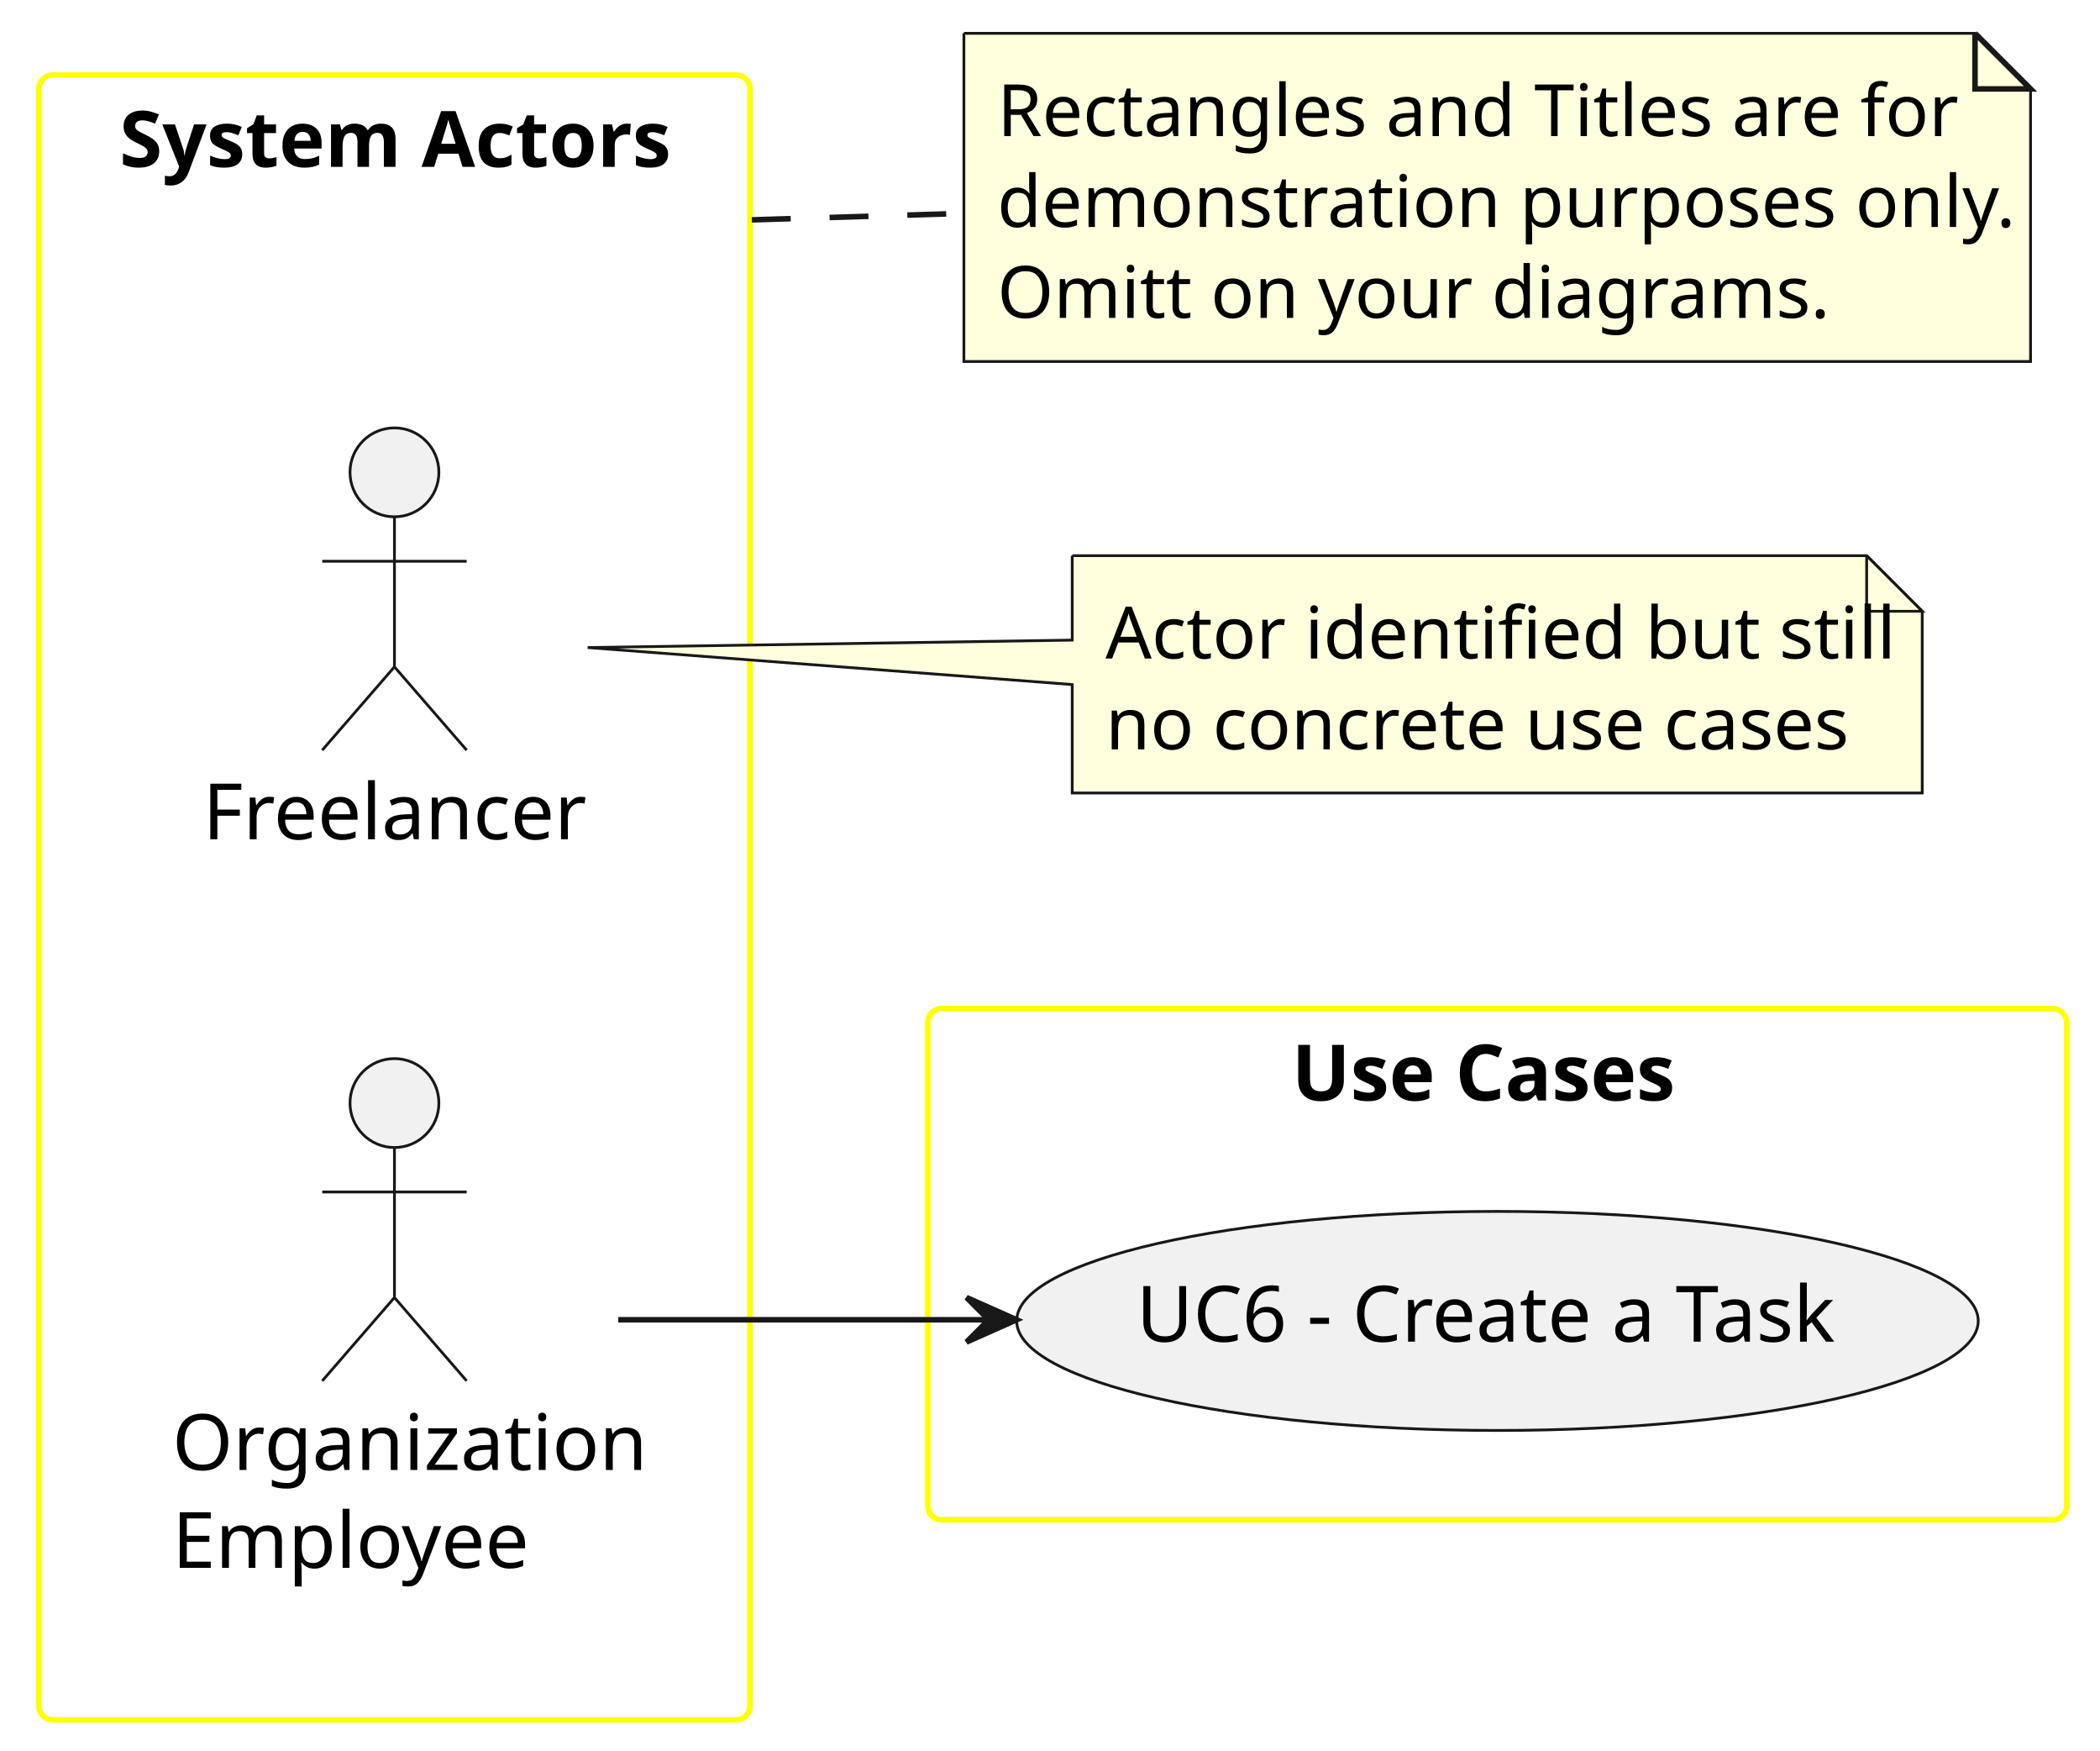
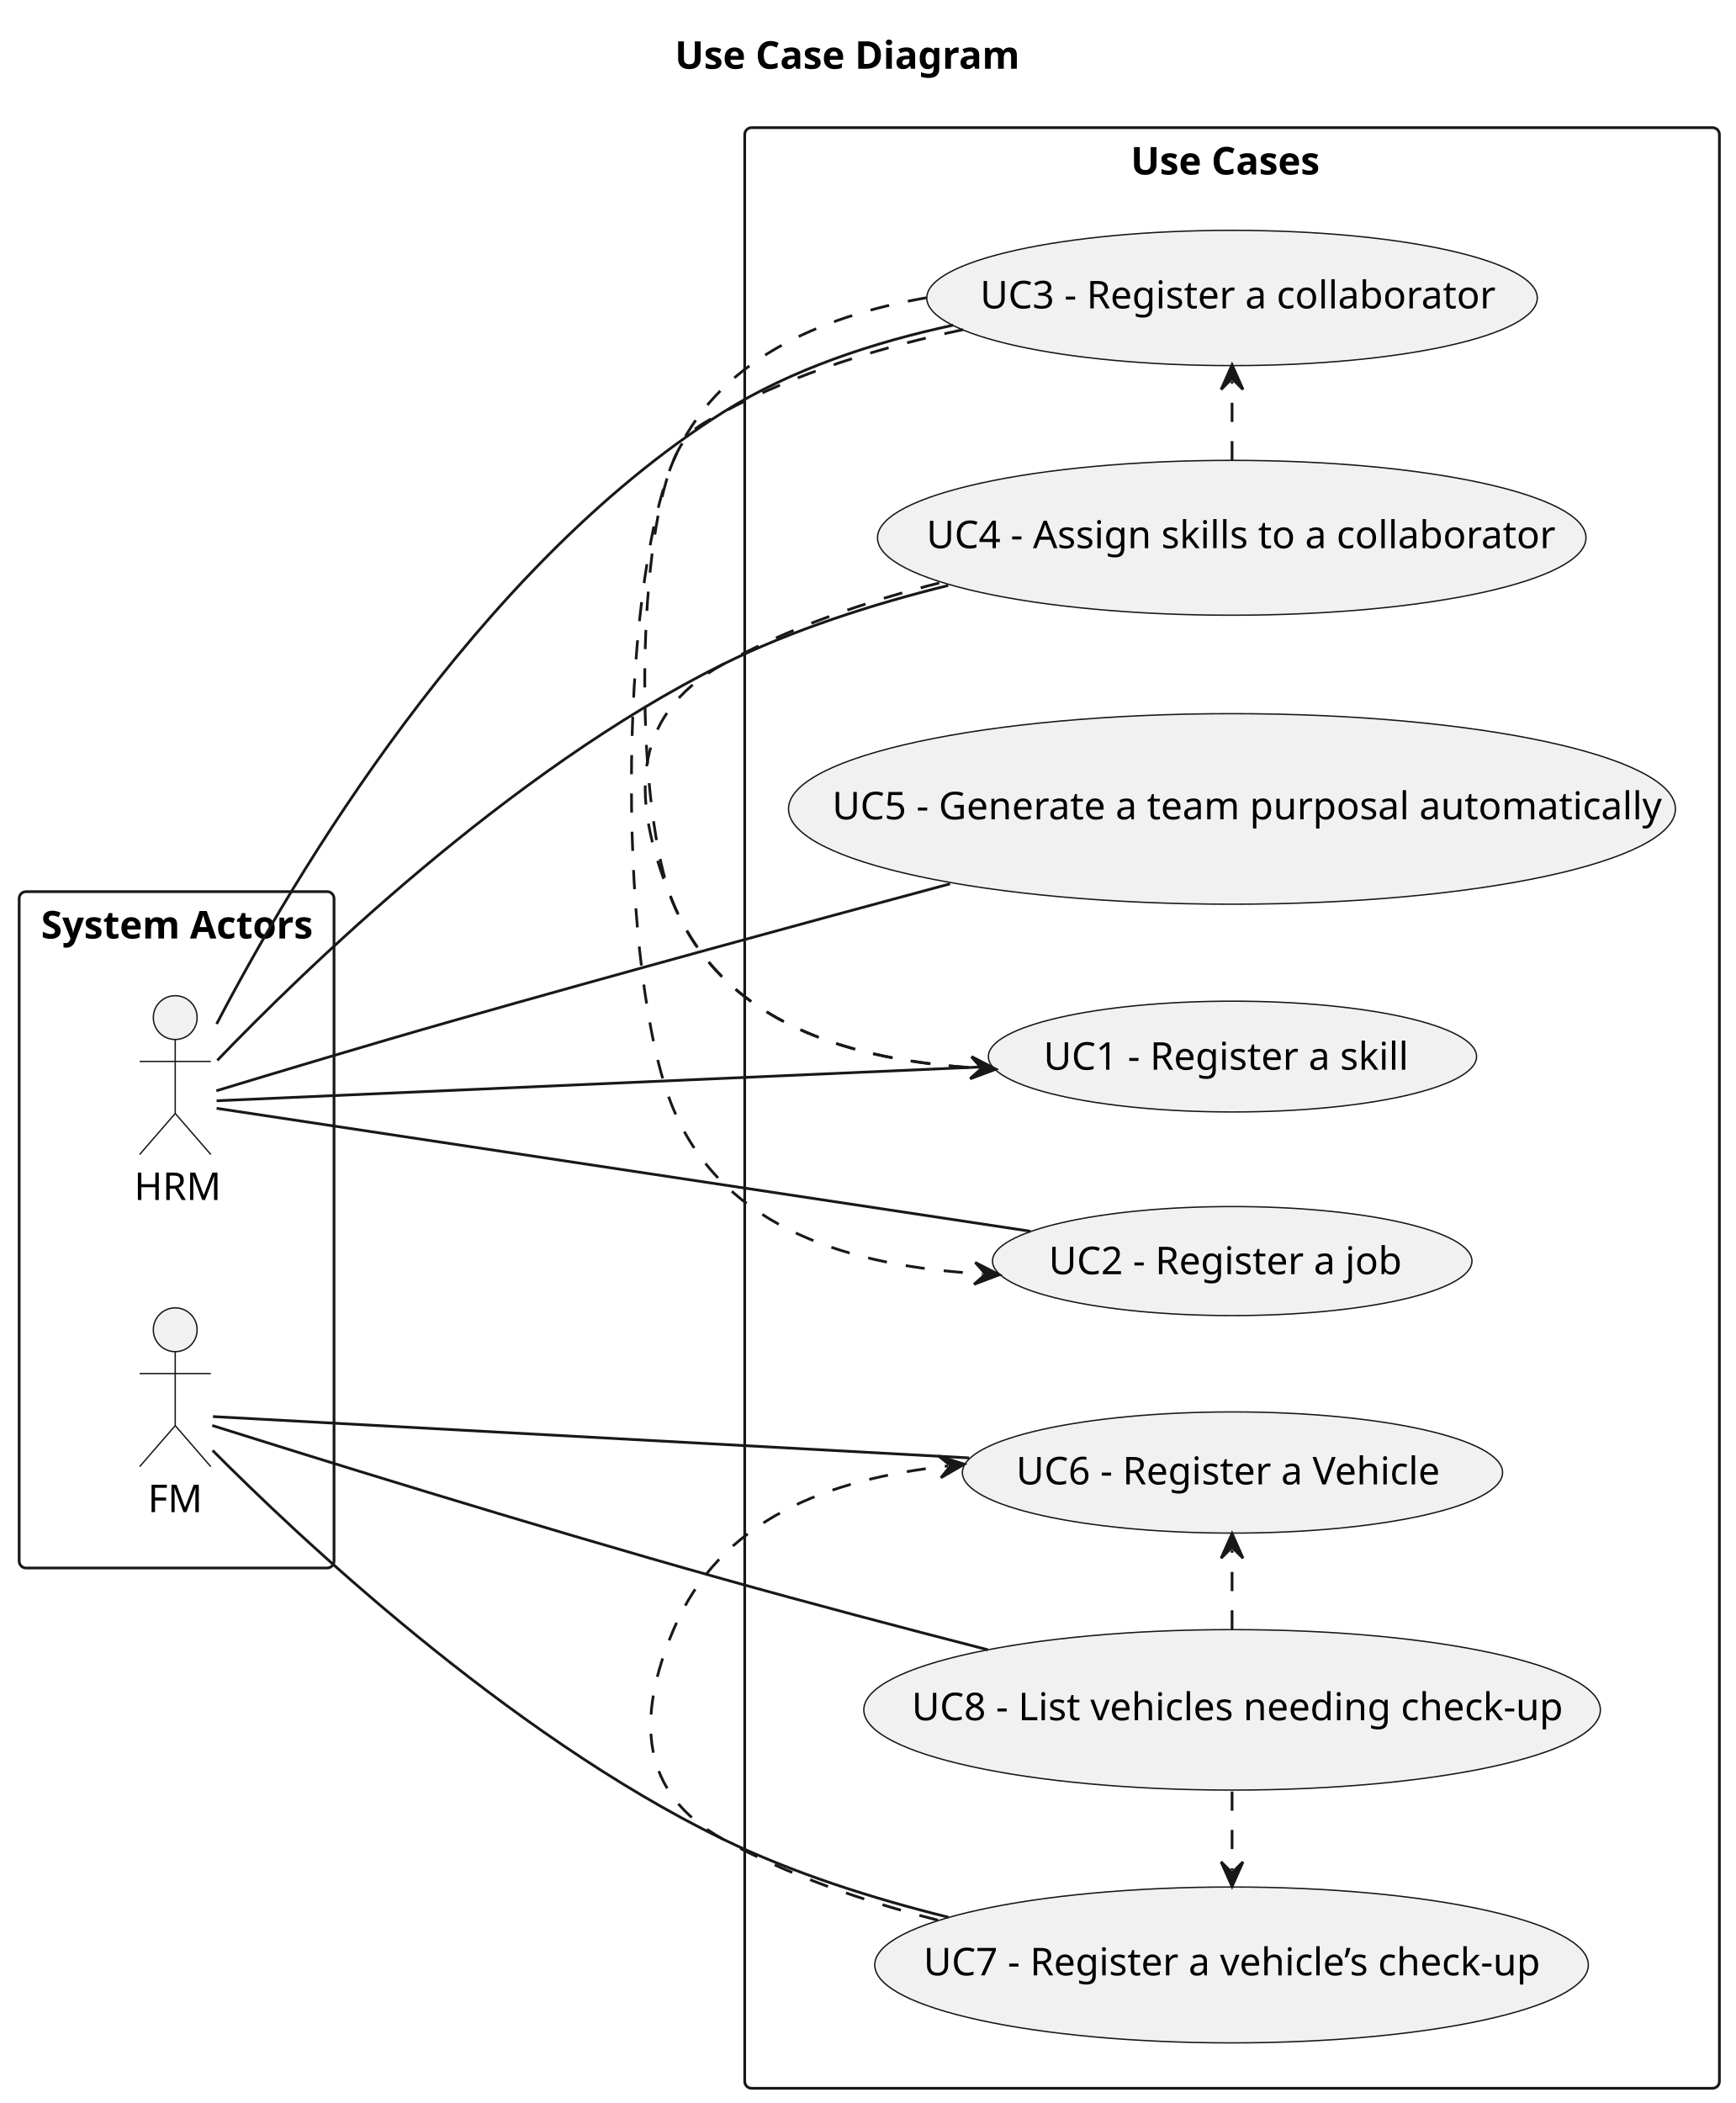
- <svg xmlns="http://www.w3.org/2000/svg" contentStyleType="text/css" height="315px" preserveAspectRatio="none" style="width:378px;height:315px;background:#FFFFFF;" version="1.1" viewBox="0 0 378 315" width="378px" zoomAndPan="magnify">
+ <svg xmlns="http://www.w3.org/2000/svg" contentStyleType="text/css" height="768px" preserveAspectRatio="none" style="width:634px;height:768px;background:#FFFFFF;" version="1.1" viewBox="0 0 634 768" width="634px" zoomAndPan="magnify">
  <defs />
  <g>
+     <text fill="#000000" font-family="sans-serif" font-size="14" font-weight="bold" lengthAdjust="spacing" textLength="127" x="246.5" y="25.107">Use Case Diagram</text>
    <g id="cluster_actors">
-       <rect fill="none" height="296" rx="2.5" ry="2.5" style="stroke:#FFFF00;stroke-width:1.0;" width="128" x="7" y="13.5" />
-       <text fill="#000000" font-family="sans-serif" font-size="14" font-weight="bold" lengthAdjust="spacing" textLength="99" x="21.5" y="30.033">System Actors</text>
+       <rect fill="none" height="247" rx="2.5" ry="2.5" style="stroke:#181818;stroke-width:1.0;" width="115" x="7" y="325.621" />
+       <text fill="#000000" font-family="sans-serif" font-size="14" font-weight="bold" lengthAdjust="spacing" textLength="99" x="15" y="342.728">System Actors</text>
    </g>
    <g id="cluster_usecases">
-       <rect fill="none" height="92" rx="2.5" ry="2.5" style="stroke:#FFFF00;stroke-width:1.0;" width="205" x="167" y="181.5" />
-       <text fill="#000000" font-family="sans-serif" font-size="14" font-weight="bold" lengthAdjust="spacing" textLength="74" x="232.5" y="198.033">Use Cases</text>
+       <rect fill="none" height="716" rx="2.5" ry="2.5" style="stroke:#181818;stroke-width:1.0;" width="356" x="272" y="46.621" />
+       <text fill="#000000" font-family="sans-serif" font-size="14" font-weight="bold" lengthAdjust="spacing" textLength="74" x="413" y="63.728">Use Cases</text>
    </g>
-     <g id="elem_Freelancer">
-       <ellipse cx="71" cy="85" fill="#F1F1F1" rx="8" ry="8" style="stroke:#181818;stroke-width:0.5;" />
-       <path d="M71,93 L71,120 M58,101 L84,101 M71,120 L58,135 M71,120 L84,135 " fill="none" style="stroke:#181818;stroke-width:0.5;" />
-       <text fill="#000000" font-family="sans-serif" font-size="14" lengthAdjust="spacing" textLength="69" x="36.5" y="151.033">Freelancer</text>
+     <g id="elem_HRM">
+       <ellipse cx="64" cy="371.621" fill="#F1F1F1" rx="8" ry="8" style="stroke:#181818;stroke-width:0.5;" />
+       <path d="M64,379.621 L64,406.621 M51,387.621 L77,387.621 M64,406.621 L51,421.621 M64,406.621 L77,421.621 " fill="none" style="stroke:#181818;stroke-width:0.5;" />
+       <text fill="#000000" font-family="sans-serif" font-size="14" lengthAdjust="spacing" textLength="30" x="49" y="438.228">HRM</text>
    </g>
-     <g id="elem_Employee">
-       <ellipse cx="71" cy="198.5" fill="#F1F1F1" rx="8" ry="8" style="stroke:#181818;stroke-width:0.5;" />
-       <path d="M71,206.5 L71,233.5 M58,214.5 L84,214.5 M71,233.5 L58,248.5 M71,233.5 L84,248.5 " fill="none" style="stroke:#181818;stroke-width:0.5;" />
-       <text fill="#000000" font-family="sans-serif" font-size="14" lengthAdjust="spacing" textLength="80" x="31" y="264.533">Organization</text>
-       <text fill="#000000" font-family="sans-serif" font-size="14" lengthAdjust="spacing" textLength="62" x="31" y="282.143">Employee</text>
+     <g id="elem_FM">
+       <ellipse cx="64" cy="485.621" fill="#F1F1F1" rx="8" ry="8" style="stroke:#181818;stroke-width:0.5;" />
+       <path d="M64,493.621 L64,520.621 M51,501.621 L77,501.621 M64,520.621 L51,535.621 M64,520.621 L77,535.621 " fill="none" style="stroke:#181818;stroke-width:0.5;" />
+       <text fill="#000000" font-family="sans-serif" font-size="14" lengthAdjust="spacing" textLength="20" x="54" y="552.229">FM</text>
+     </g>
+     <g id="elem_UC1">
+       <ellipse cx="450.152" cy="385.851" fill="#F1F1F1" rx="89.152" ry="20.23" style="stroke:#181818;stroke-width:0.5;" />
+       <text fill="#000000" font-family="sans-serif" font-size="14" lengthAdjust="spacing" textLength="132" x="381.152" y="390.655">UC1 - Register a skill</text>
+     </g>
+     <g id="elem_UC2">
+       <ellipse cx="450.059" cy="460.533" fill="#F1F1F1" rx="87.559" ry="19.912" style="stroke:#181818;stroke-width:0.5;" />
+       <text fill="#000000" font-family="sans-serif" font-size="14" lengthAdjust="spacing" textLength="128" x="383.059" y="465.337">UC2 - Register a job</text>
+     </g>
+     <g id="elem_UC3">
+       <ellipse cx="449.995" cy="108.82" fill="#F1F1F1" rx="111.495" ry="24.699" style="stroke:#181818;stroke-width:0.5;" />
+       <text fill="#000000" font-family="sans-serif" font-size="14" lengthAdjust="spacing" textLength="184" x="357.995" y="112.617">UC3 - Register a collaborator</text>
+     </g>
+     <g id="elem_UC4">
+       <ellipse cx="449.886" cy="196.398" fill="#F1F1F1" rx="129.386" ry="28.277" style="stroke:#181818;stroke-width:0.5;" />
+       <text fill="#000000" font-family="sans-serif" font-size="14" lengthAdjust="spacing" textLength="223" x="338.386" y="200.195">UC4 - Assign skills to a collaborator</text>
+     </g>
+     <g id="elem_UC5">
+       <ellipse cx="449.969" cy="295.415" fill="#F1F1F1" rx="161.969" ry="34.794" style="stroke:#181818;stroke-width:0.5;" />
+       <text fill="#000000" font-family="sans-serif" font-size="14" lengthAdjust="spacing" textLength="292" x="303.969" y="299.212">UC5 - Generate a team purposal automatically</text>
    </g>
    <g id="elem_UC6">
-       <ellipse cx="269.541" cy="237.708" fill="#F1F1F1" rx="86.541" ry="19.708" style="stroke:#181818;stroke-width:0.5;" />
-       <text fill="#000000" font-family="sans-serif" font-size="14" lengthAdjust="spacing" textLength="130" x="204.541" y="241.437">UC6 - Create a Task</text>
+       <ellipse cx="450.151" cy="537.751" fill="#F1F1F1" rx="98.651" ry="22.13" style="stroke:#181818;stroke-width:0.5;" />
+       <text fill="#000000" font-family="sans-serif" font-size="14" lengthAdjust="spacing" textLength="155" x="371.138" y="542.091">UC6 - Register a Vehicle</text>
    </g>
-     <g id="elem_GMN5">
-       <path d="M193,100 L193,115.19 L105.78,116.53 L193,123.19 L193,142.703 A0,0 0 0 0 193,142.703 L346,142.703 A0,0 0 0 0 346,142.703 L346,110 L336,100 L193,100 A0,0 0 0 0 193,100 " fill="#FEFFDD" style="stroke:#181818;stroke-width:0.5;" />
-       <path d="M336,100 L336,110 L346,110 L336,100 " fill="#FEFFDD" style="stroke:#181818;stroke-width:0.5;" />
-       <text fill="#000000" font-family="sans-serif" font-size="13" lengthAdjust="spacing" textLength="132" x="199" y="118.495">Actor identified but still</text>
-       <text fill="#000000" font-family="sans-serif" font-size="13" lengthAdjust="spacing" textLength="132" x="199" y="134.847">no concrete use cases</text>
+     <g id="elem_UC7">
+       <ellipse cx="449.816" cy="717.584" fill="#F1F1F1" rx="130.316" ry="28.463" style="stroke:#181818;stroke-width:0.5;" />
+       <text fill="#000000" font-family="sans-serif" font-size="14" lengthAdjust="spacing" textLength="225" x="337.316" y="721.381">UC7 - Register a vehicle’s check-up</text>
    </g>
-     <g id="elem_GMN11">
-       <path d="M173.5,6 L173.5,65.055 L365.5,65.055 L365.5,16 L355.5,6 L173.5,6 " fill="#FEFFDD" style="stroke:#181818;stroke-width:0.5;" />
-       <path d="M355.5,6 L355.5,16 L365.5,16 L355.5,6 " fill="#FEFFDD" style="stroke:#181818;stroke-width:1.0;" />
-       <text fill="#000000" font-family="sans-serif" font-size="13" lengthAdjust="spacing" textLength="165" x="179.5" y="24.495">Rectangles and Titles are for</text>
-       <text fill="#000000" font-family="sans-serif" font-size="13" lengthAdjust="spacing" textLength="171" x="179.5" y="40.847">demonstration purposes only.</text>
-       <text fill="#000000" font-family="sans-serif" font-size="13" lengthAdjust="spacing" textLength="140" x="179.5" y="57.198">Omitt on your diagrams.</text>
+     <g id="elem_UC8">
+       <ellipse cx="450.015" cy="624.424" fill="#F1F1F1" rx="134.515" ry="29.303" style="stroke:#181818;stroke-width:0.5;" />
+       <text fill="#000000" font-family="sans-serif" font-size="14" lengthAdjust="spacing" textLength="234" x="333.015" y="628.221">UC8 - List vehicles needing check-up</text>
    </g>
-     <g id="link_Employee_UC6">
-       <path d="M111.29,237.5 C130.45,237.5 154.36,237.5 177.7,237.5 " fill="none" id="Employee-to-UC6" style="stroke:#181818;stroke-width:1.0;" />
-       <polygon fill="#181818" points="182.98,237.5,173.98,233.5,177.98,237.5,173.98,241.5,182.98,237.5" style="stroke:#181818;stroke-width:1.0;" />
+     <g id="link_HRM_UC1">
+       <path d="M79.12,401.991 C124.32,399.991 267.95,393.641 362.36,389.461 " fill="none" id="HRM-UC1" style="stroke:#181818;stroke-width:1.0;" />
    </g>
-     <g id="link_actors_GMN11">
-       <path d="M135.332,39.565 C136.047,39.543 136.766,39.521 137.487,39.499 C149.026,39.146 161.245,38.773 173.4,38.4 " fill="none" id="actors-GMN11" style="stroke:#181818;stroke-width:1.0;stroke-dasharray:7.0,7.0;" />
+     <g id="link_HRM_UC2">
+       <path d="M79.12,404.751 C126.62,411.931 282.82,435.521 376.37,449.651 " fill="none" id="HRM-UC2" style="stroke:#181818;stroke-width:1.0;" />
+     </g>
+     <g id="link_HRM_UC3">
+       <path d="M79.12,373.951 C106.8,320.921 173.48,207.731 264,150.621 C289.07,134.801 319.38,124.921 348.14,118.751 " fill="none" id="HRM-UC3" style="stroke:#181818;stroke-width:1.0;" />
+     </g>
+     <g id="link_HRM_UC4">
+       <path d="M79.37,387.231 C110.09,355.261 185.76,281.431 264,242.621 C289.5,229.971 318.74,220.631 346.34,213.801 " fill="none" id="HRM-UC4" style="stroke:#181818;stroke-width:1.0;" />
+     </g>
+     <g id="link_HRM_UC5">
+       <path d="M79.02,398.341 C98.5,392.431 134.86,381.481 166,372.621 C225.87,355.591 293.1,337.261 347,322.761 " fill="none" id="HRM-UC5" style="stroke:#181818;stroke-width:1.0;" />
+     </g>
+     <g id="link_FM_UC6">
+       <path d="M77.78,517.321 C120.14,519.641 258.67,527.211 353.98,532.421 " fill="none" id="FM-UC6" style="stroke:#181818;stroke-width:1.0;" />
+     </g>
+     <g id="link_FM_UC7">
+       <path d="M77.65,529.681 C107.31,559.521 184.85,633.121 264,671.621 C289.6,684.071 318.87,693.351 346.47,700.181 " fill="none" id="FM-UC7" style="stroke:#181818;stroke-width:1.0;" />
+     </g>
+     <g id="link_FM_UC8">
+       <path d="M77.52,520.581 C108.84,530.451 193.12,556.751 264,576.621 C295.47,585.441 330.11,594.581 360.82,602.491 " fill="none" id="FM-UC8" style="stroke:#181818;stroke-width:1.0;" />
+     </g>
+     <g id="link_UC3_UC1">
+       <path d="M351.77,120.381 C322.33,126.601 290.78,136.111 264,150.621 C254.19,155.941 250.34,157.841 246,168.121 C231.99,201.281 231.99,296.961 246,330.121 C264.53,373.991 310.691,387.294 357.621,390.094 " fill="none" id="UC3-to-UC1" style="stroke:#181818;stroke-width:1.0;stroke-dasharray:7.0,7.0;" />
+       <polygon fill="#181818" points="363.61,390.451,354.864,385.922,358.619,390.153,354.388,393.908,363.61,390.451" style="stroke:#181818;stroke-width:1.0;" />
+     </g>
+     <g id="link_UC3_UC2">
+       <path d="M338.46,108.721 C299.34,115.471 261.33,131.841 246,168.121 C225.5,216.631 225.5,356.611 246,405.121 C264.71,449.411 311.699,462.579 358.979,465.199 " fill="none" id="UC3-to-UC2" style="stroke:#181818;stroke-width:1.0;stroke-dasharray:7.0,7.0;" />
+       <polygon fill="#181818" points="364.97,465.531,356.205,461.039,359.978,465.254,355.762,469.027,364.97,465.531" style="stroke:#181818;stroke-width:1.0;" />
+     </g>
+     <g id="link_UC4_UC1">
+       <path d="M343.05,212.891 C316.18,219.671 288.14,229.221 264,242.621 C229.29,261.891 230.55,293.551 246,330.121 C264.53,373.991 310.691,387.294 357.621,390.094 " fill="none" id="UC4-to-UC1" style="stroke:#181818;stroke-width:1.0;stroke-dasharray:7.0,7.0;" />
+       <polygon fill="#181818" points="363.61,390.451,354.864,385.922,358.619,390.153,354.388,393.908,363.61,390.451" style="stroke:#181818;stroke-width:1.0;" />
+     </g>
+     <g id="link_UC4_UC3">
+       <path d="M450,168.091 C450,156.471 450,150.861 450,139.241 " fill="none" id="UC4-to-UC3" style="stroke:#181818;stroke-width:1.0;stroke-dasharray:7.0,7.0;" />
+       <polygon fill="#181818" points="450,133.241,446,142.241,450,138.241,454,142.241,450,133.241" style="stroke:#181818;stroke-width:1.0;" />
+     </g>
+     <g id="link_UC7_UC6">
+       <path d="M342.56,701.231 C315.84,694.461 287.99,684.941 264,671.621 C233.46,654.661 232.41,627.291 246,595.121 C263.08,554.701 302.545,540.11 346.215,535.36 " fill="none" id="UC7-to-UC6" style="stroke:#181818;stroke-width:1.0;stroke-dasharray:7.0,7.0;" />
+       <polygon fill="#181818" points="352.18,534.711,342.8,531.708,347.209,535.252,343.665,539.661,352.18,534.711" style="stroke:#181818;stroke-width:1.0;" />
+     </g>
+     <g id="link_UC8_UC6">
+       <path d="M450,595.051 C450,583.391 450,577.721 450,566.051 " fill="none" id="UC8-to-UC6" style="stroke:#181818;stroke-width:1.0;stroke-dasharray:7.0,7.0;" />
+       <polygon fill="#181818" points="450,560.051,446,569.051,450,565.051,454,569.051,450,560.051" style="stroke:#181818;stroke-width:1.0;" />
+     </g>
+     <g id="link_UC8_UC7">
+       <path d="M450,654.261 C450,665.811 450,671.371 450,682.921 " fill="none" id="UC8-to-UC7" style="stroke:#181818;stroke-width:1.0;stroke-dasharray:7.0,7.0;" />
+       <polygon fill="#181818" points="450,688.921,454,679.921,450,683.921,446,679.921,450,688.921" style="stroke:#181818;stroke-width:1.0;" />
    </g>
  </g>
</svg>
